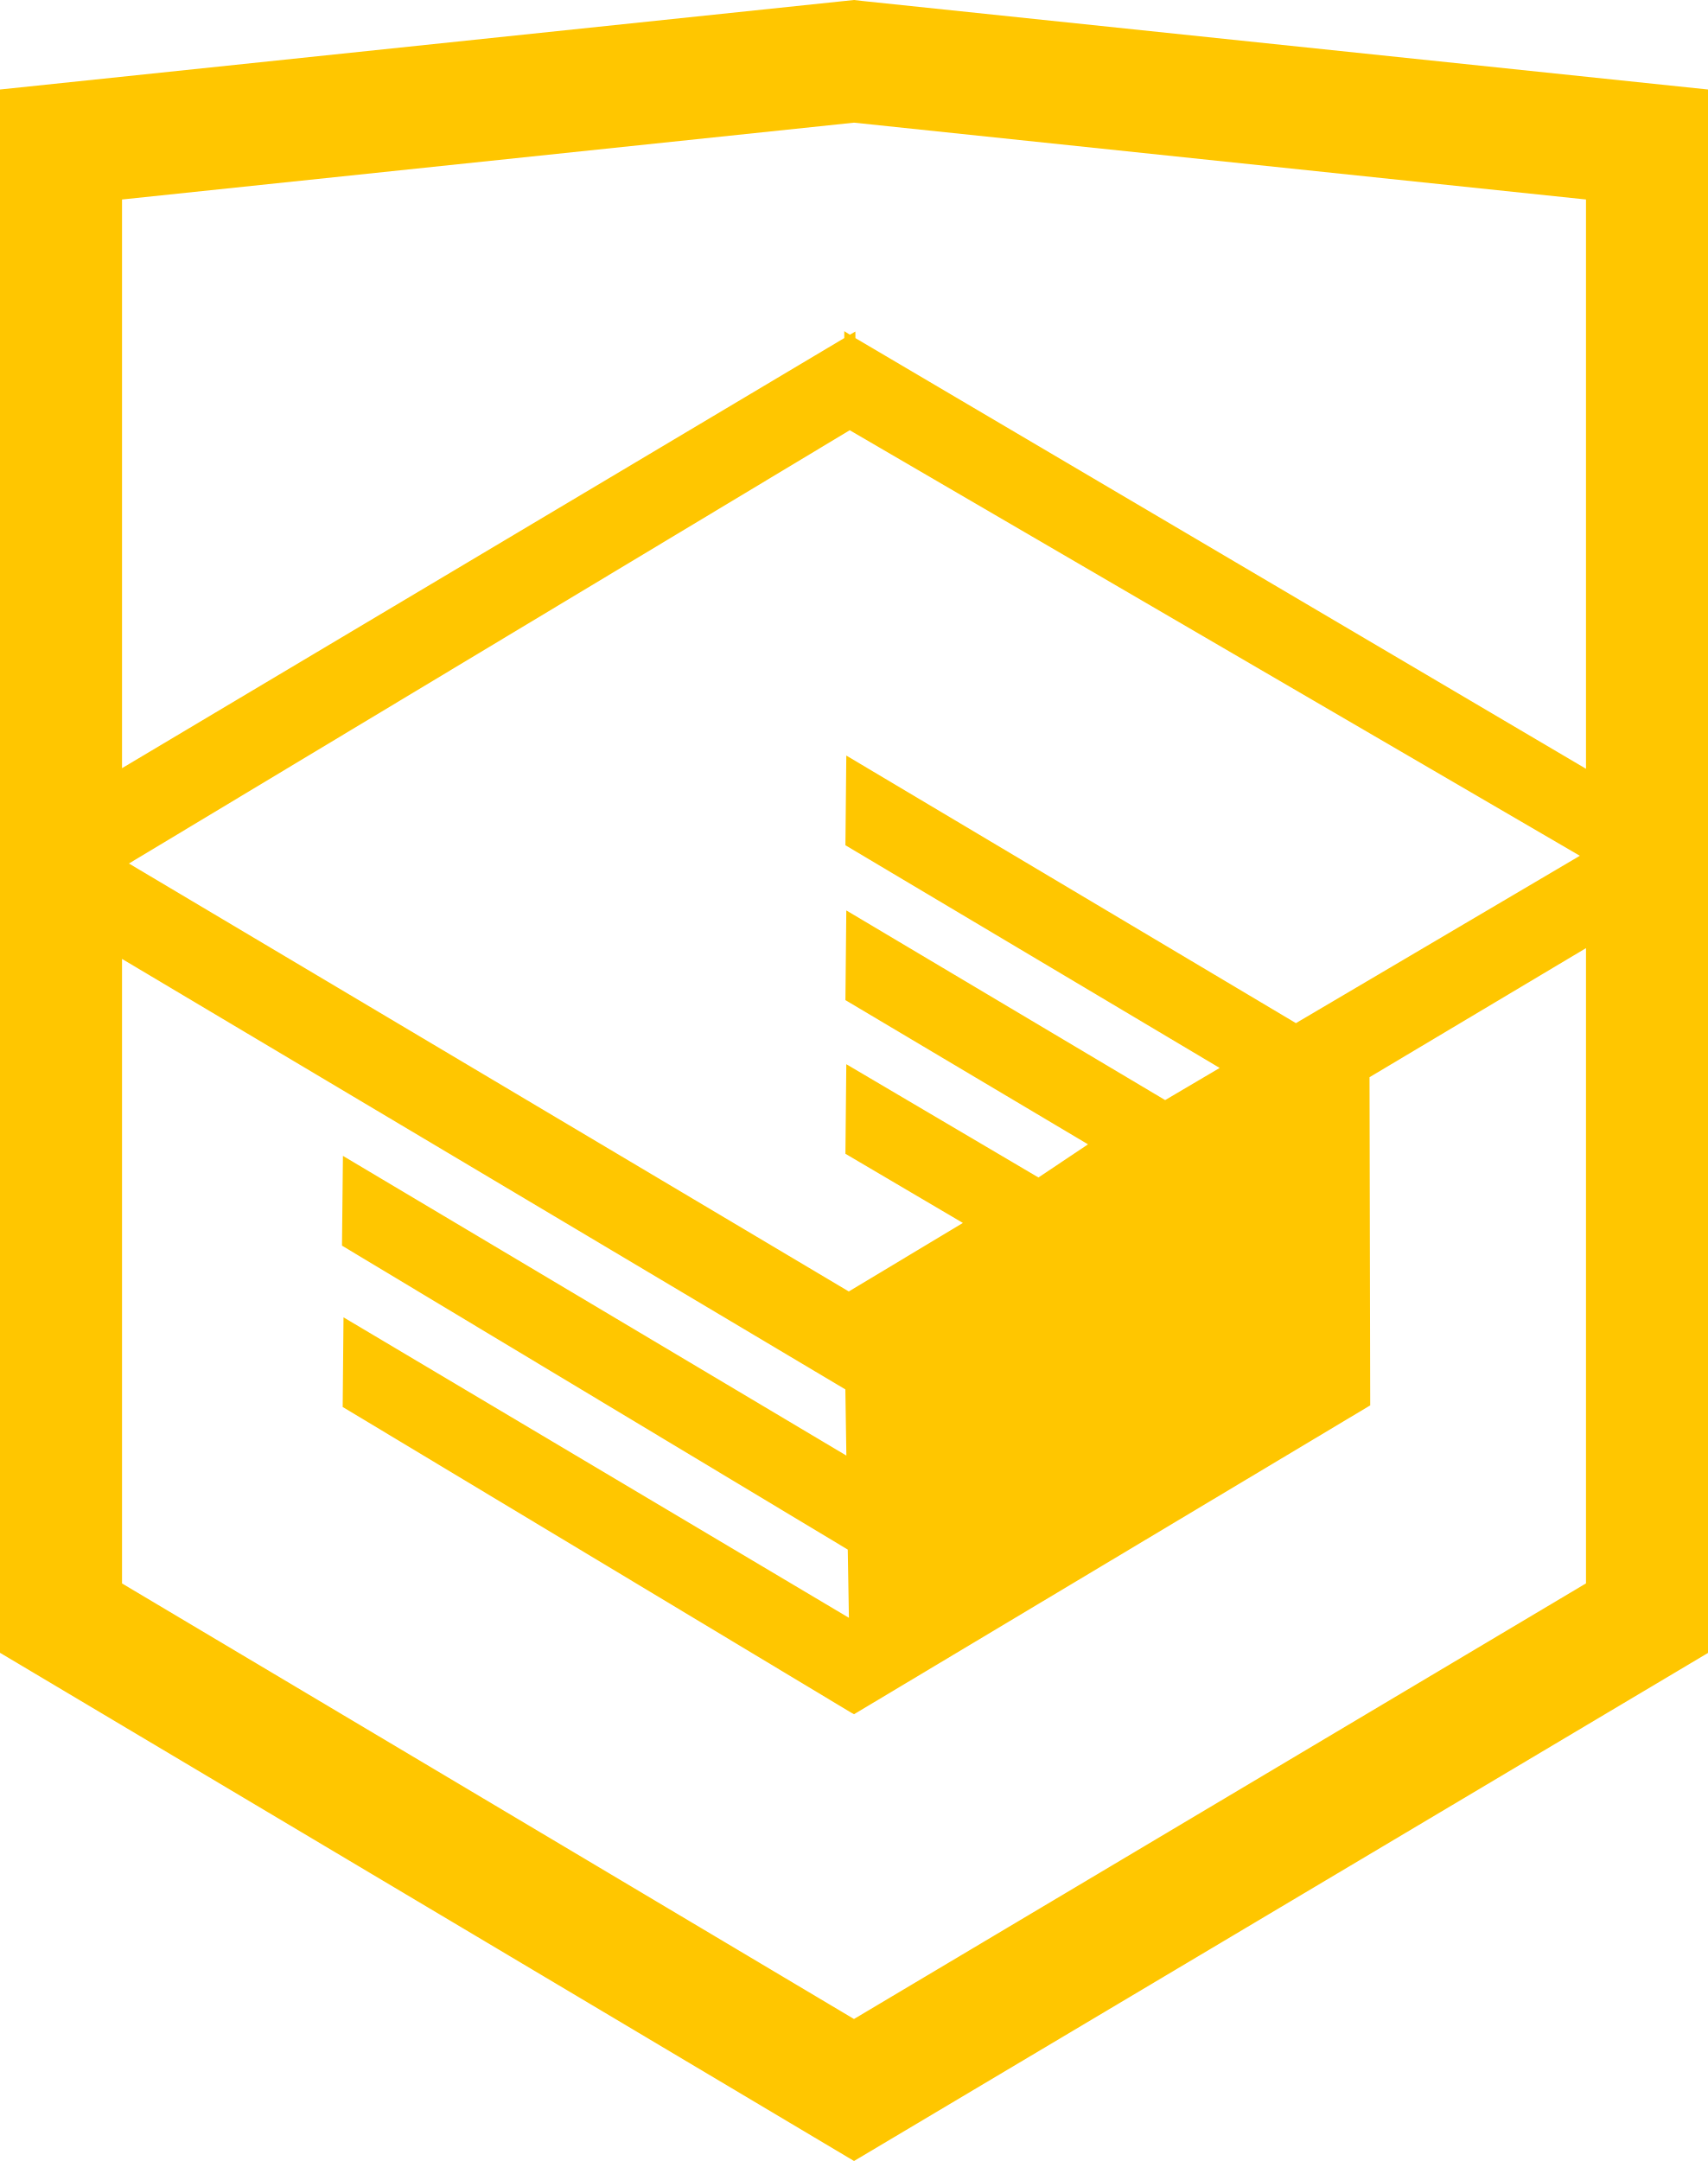
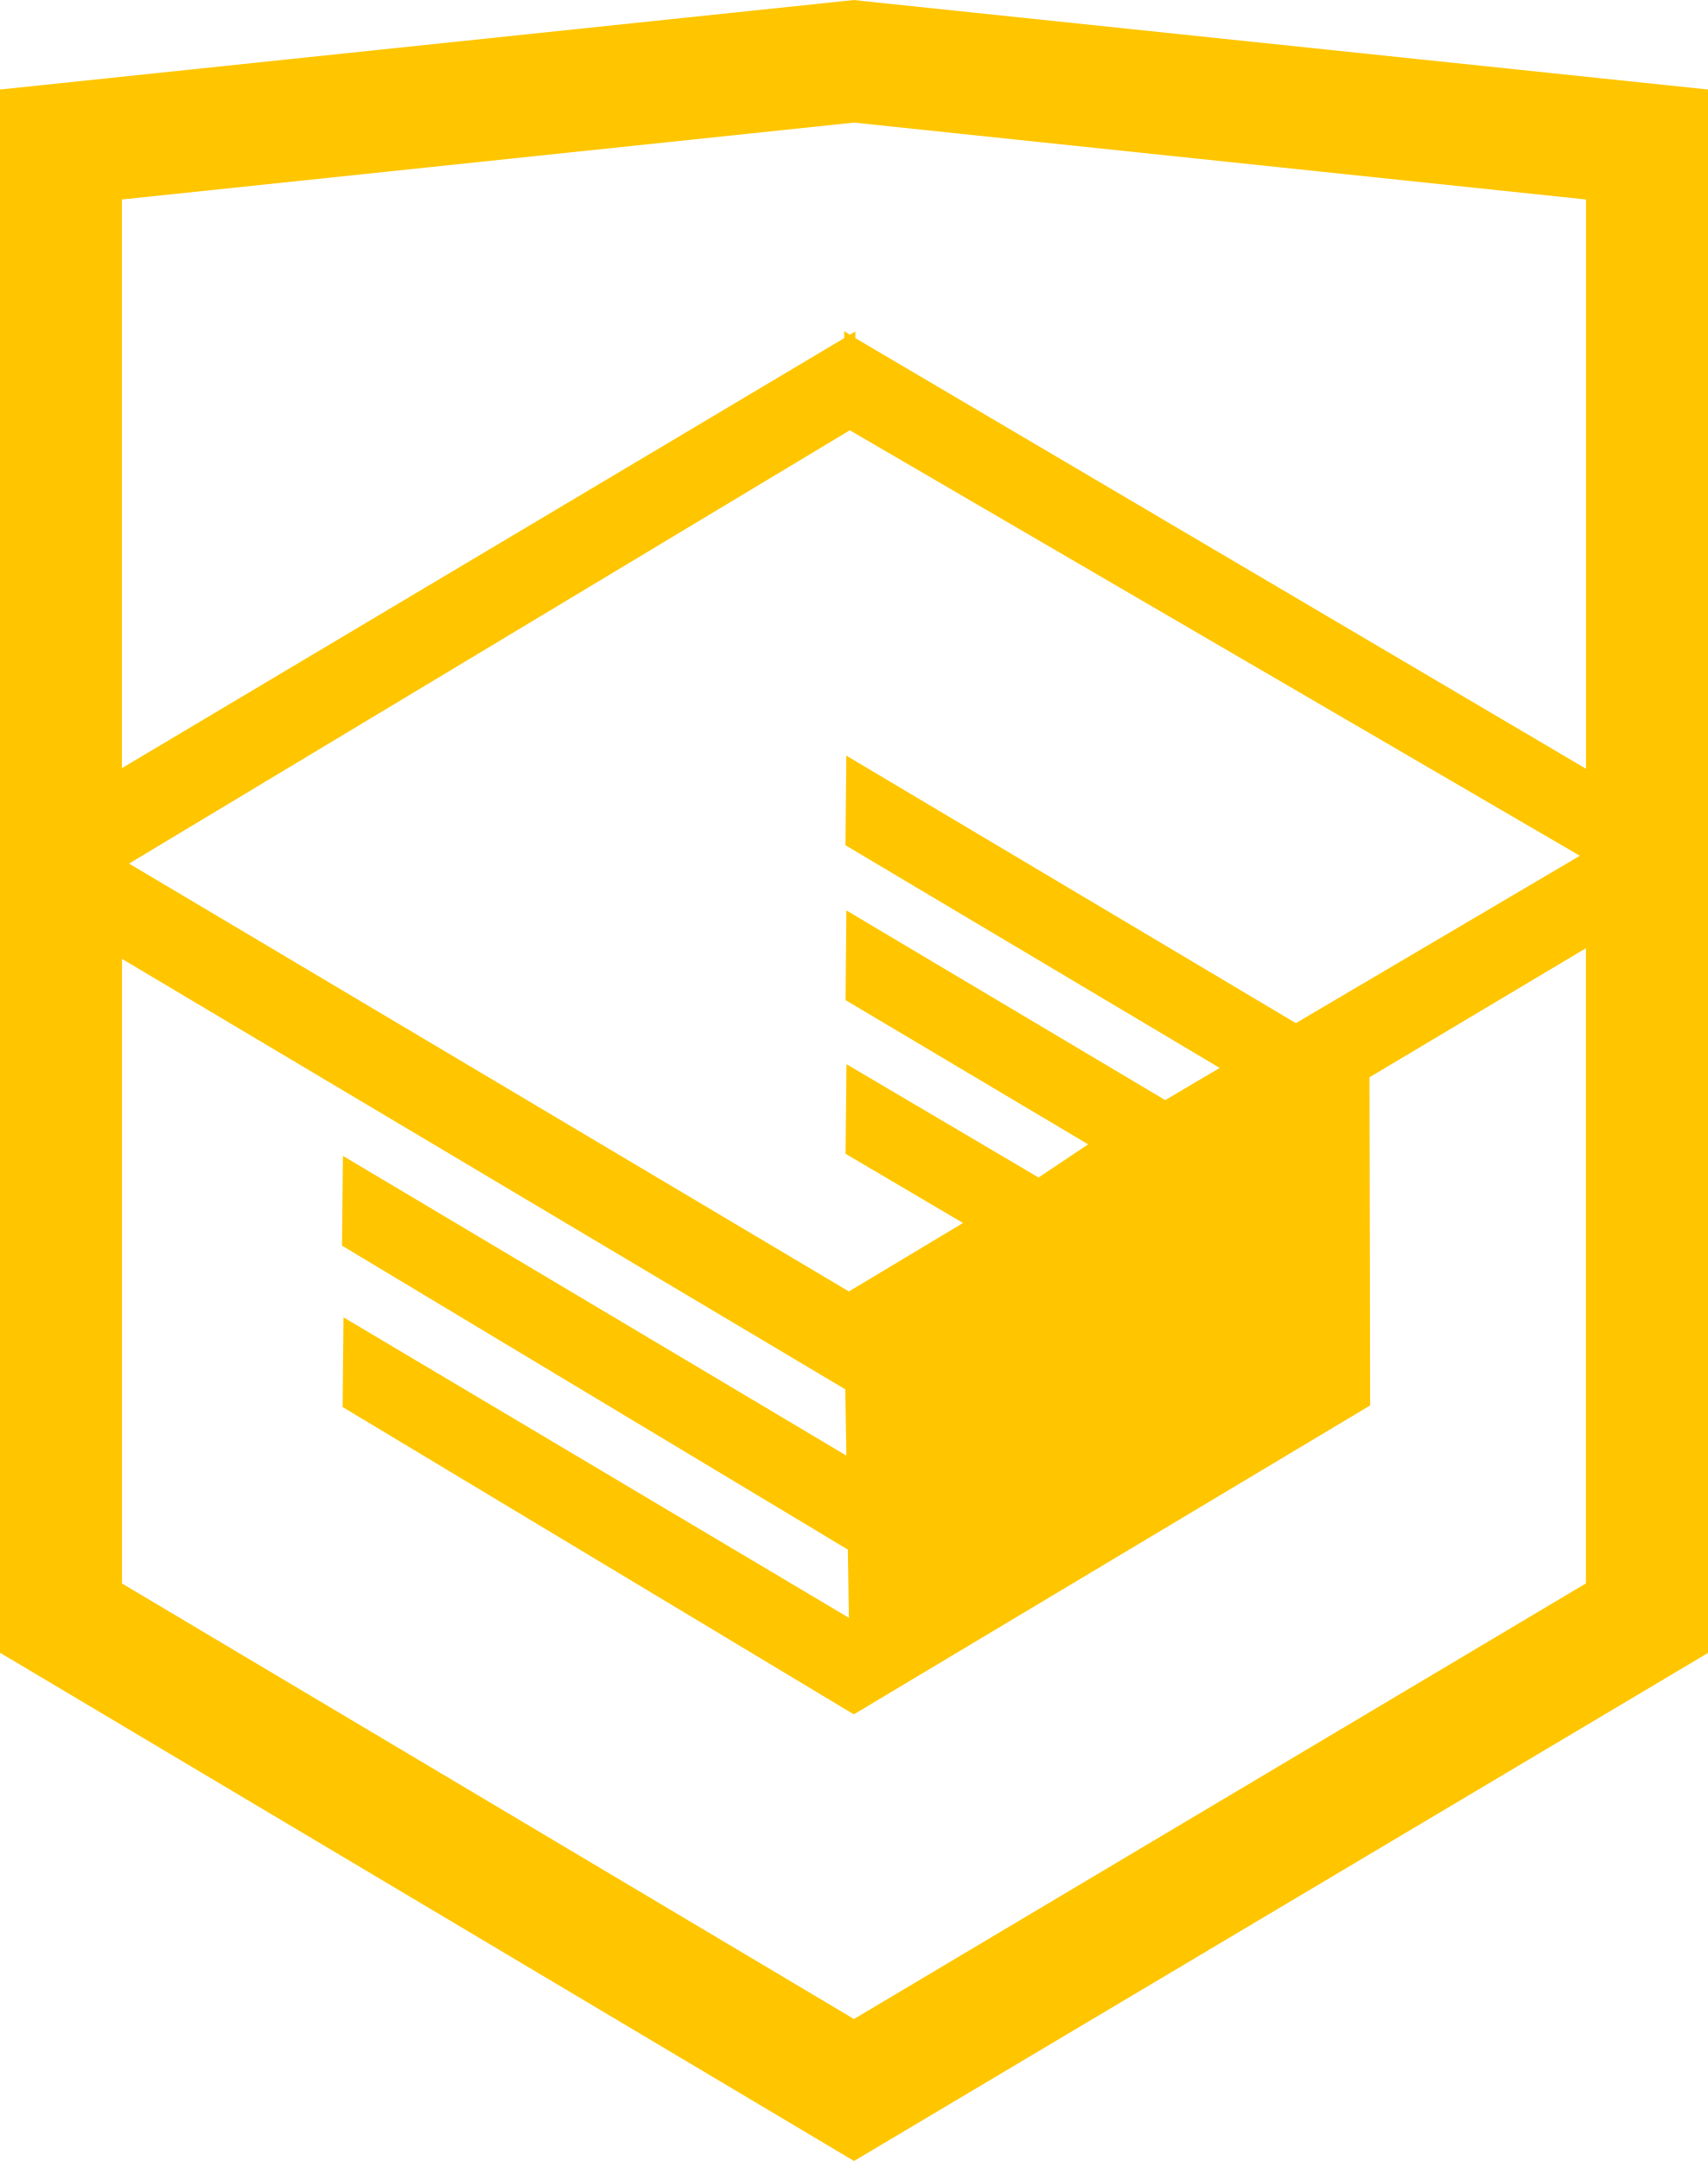
- <svg xmlns="http://www.w3.org/2000/svg" version="1.1" id="Layer_1" x="0px" y="0px" width="26.943px" height="34.09px" viewBox="0 0 26.943 34.09" enable-background="new 0 0 26.943 34.09" xml:space="preserve">
-   <path fill="#ffc600" d="M13.62,0.017L13.472,0L0,1.412v24.661l13.473,8.017l13.43-7.99l0.042-0.025V1.412L13.62,0.017z M25.019,12.127L13.495,5.334 L13.494,5.23l-0.087,0.05l-0.088-0.056v0.109L1.925,12.118V3.147l11.548-1.212l11.547,1.212V12.127z M13.405,6.787L24.923,13.5 l-4.479,2.64l-7.093-4.221l-0.014,1.415l5.904,3.513l-0.86,0.507l-5.03-2.992l-0.014,1.415l3.827,2.275l-0.782,0.523l-3.031-1.787 l-0.014,1.413l1.853,1.091l-1.8,1.081L2.034,13.622L13.405,6.787z M1.925,15.127l11.411,6.791l0.016,1.044L5.41,18.234L5.395,19.65 l7.979,4.795l0.018,1.076l-7.973-4.74l-0.013,1.414l8.021,4.822l0.046,0.025l8.143-4.872l-0.011-5.177l3.415-2.036v10.021 L13.472,31.85L1.925,24.979V15.127z" />
+ <svg xmlns="http://www.w3.org/2000/svg" width="26.943" height="34.09">
+   <path fill="#ffc600" d="M13.62.017L13.472 0 0 1.412v24.66l13.473 8.018 13.43-7.99.042-.025V1.412L13.62.017zm11.4 12.11L13.494 5.334V5.23l-.088.05-.088-.056v.11L1.924 12.117v-8.97l11.548-1.213L25.02 3.147v8.98zm-11.615-5.34L24.923 13.5l-4.48 2.64-7.092-4.22-.013 1.414 5.904 3.513-.86.507-5.03-2.992-.013 1.415 3.827 2.275-.782.523-3.03-1.787-.015 1.413 1.853 1.092-1.8 1.08-11.356-6.75 11.37-6.835zm-11.48 8.34l11.41 6.79.017 1.045-7.942-4.728-.015 1.416 7.98 4.795.017 1.076-7.973-4.74-.014 1.415 8.02 4.822.047.025 8.143-4.872-.01-5.177 3.414-2.036v10.02L13.472 31.85 1.925 24.98v-9.853z" />
</svg>
